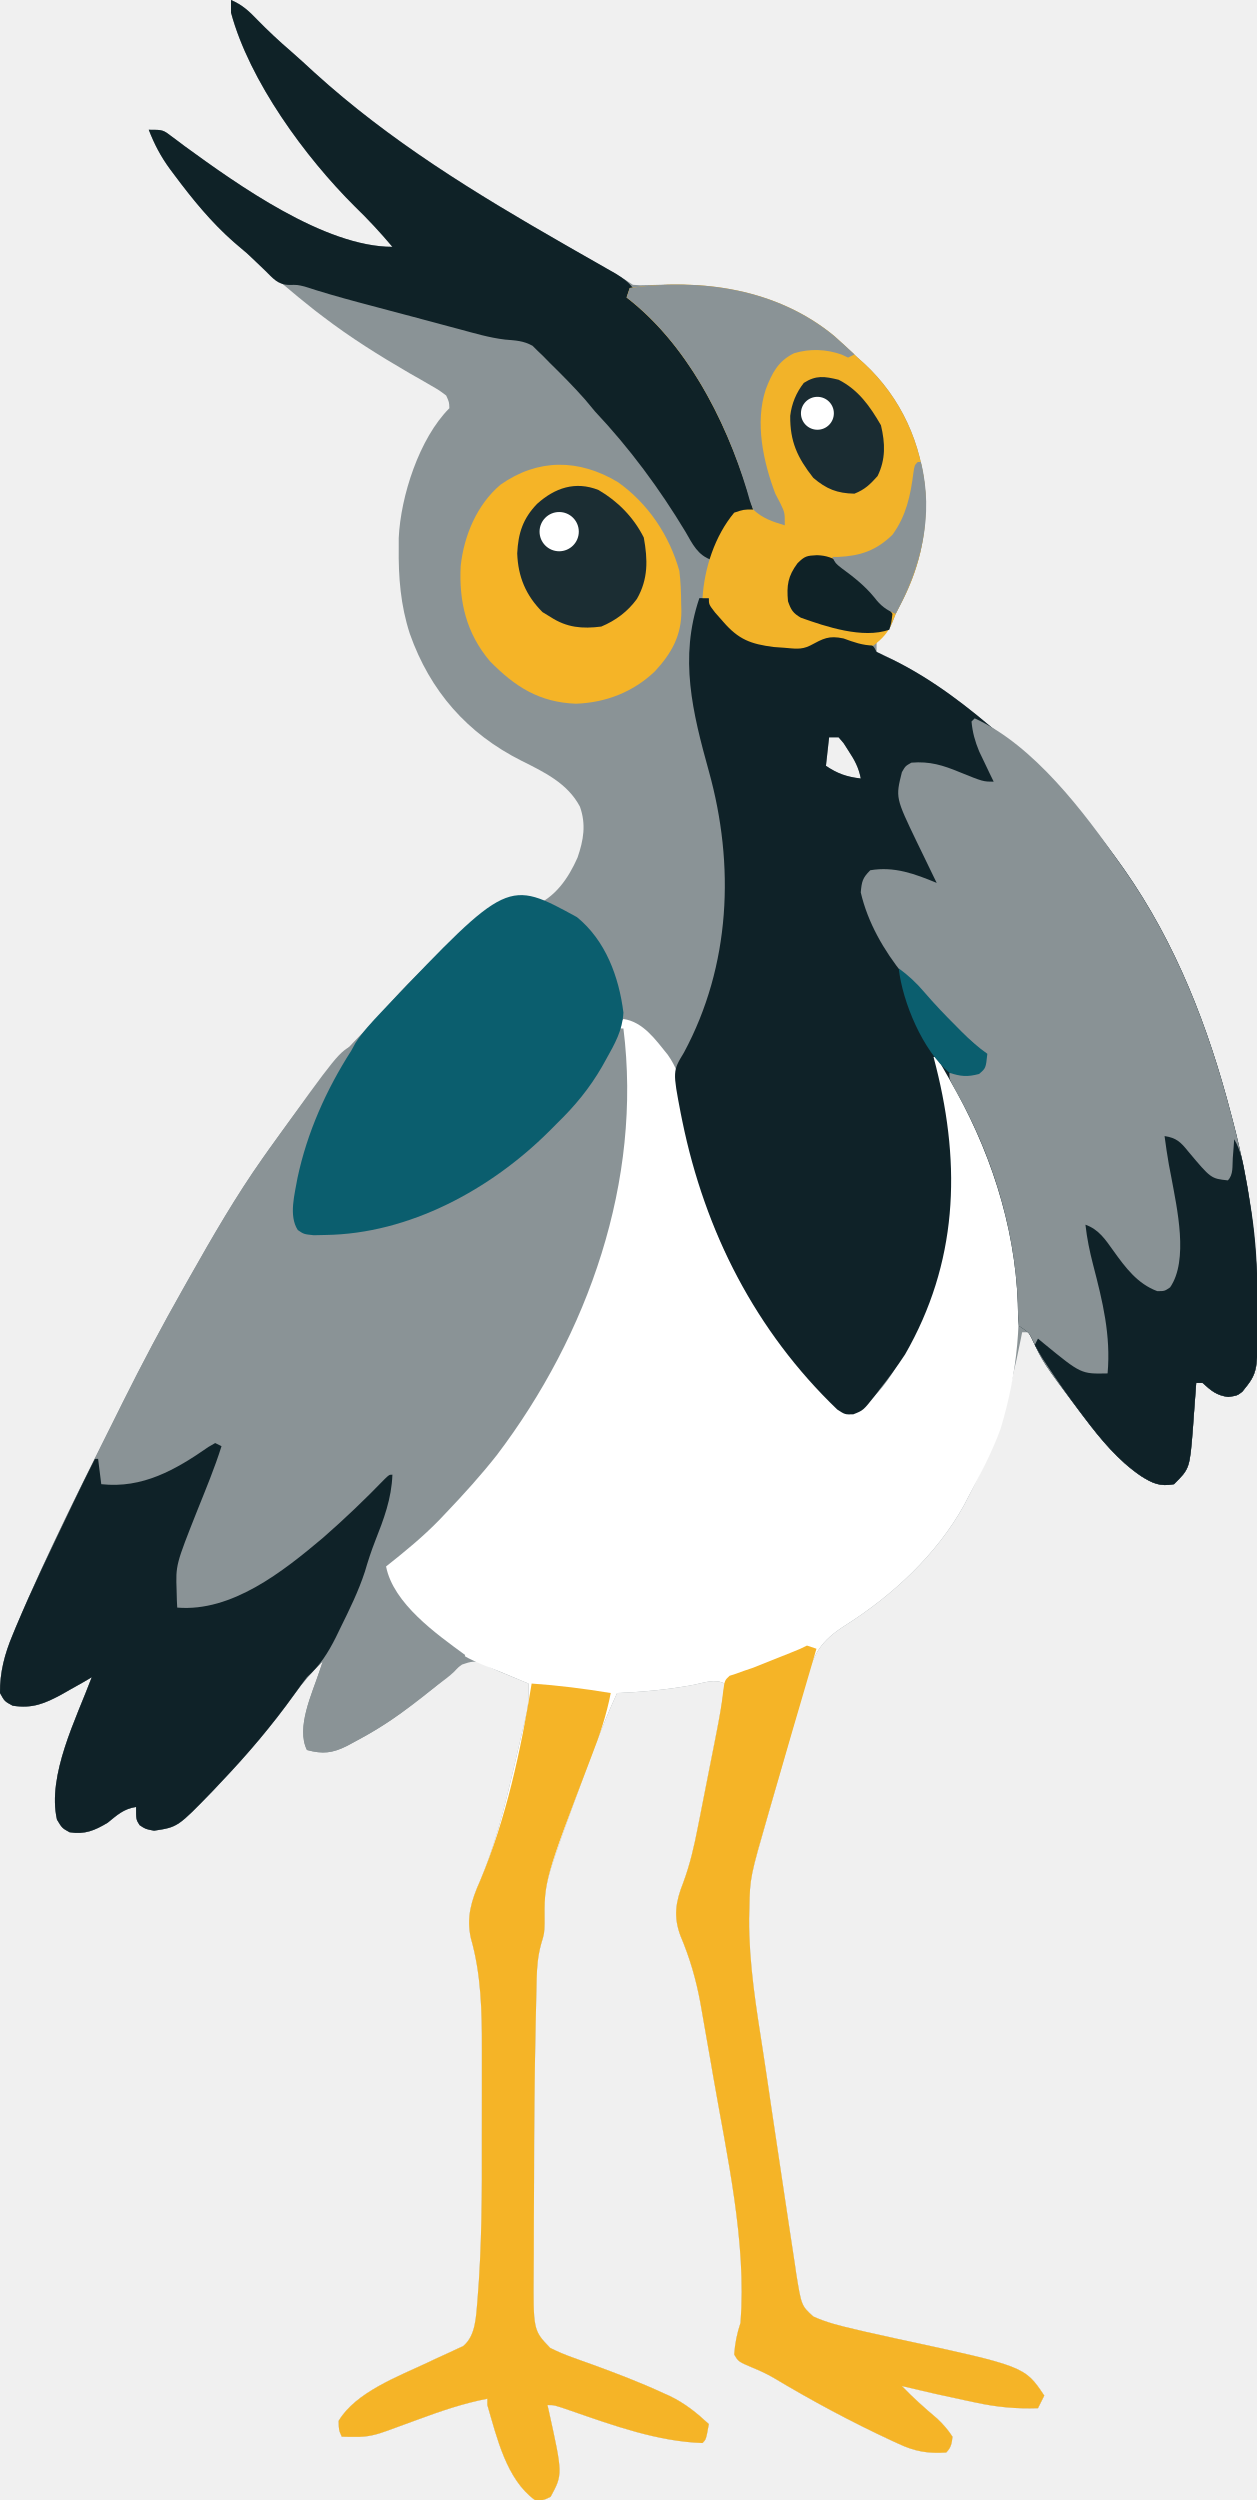
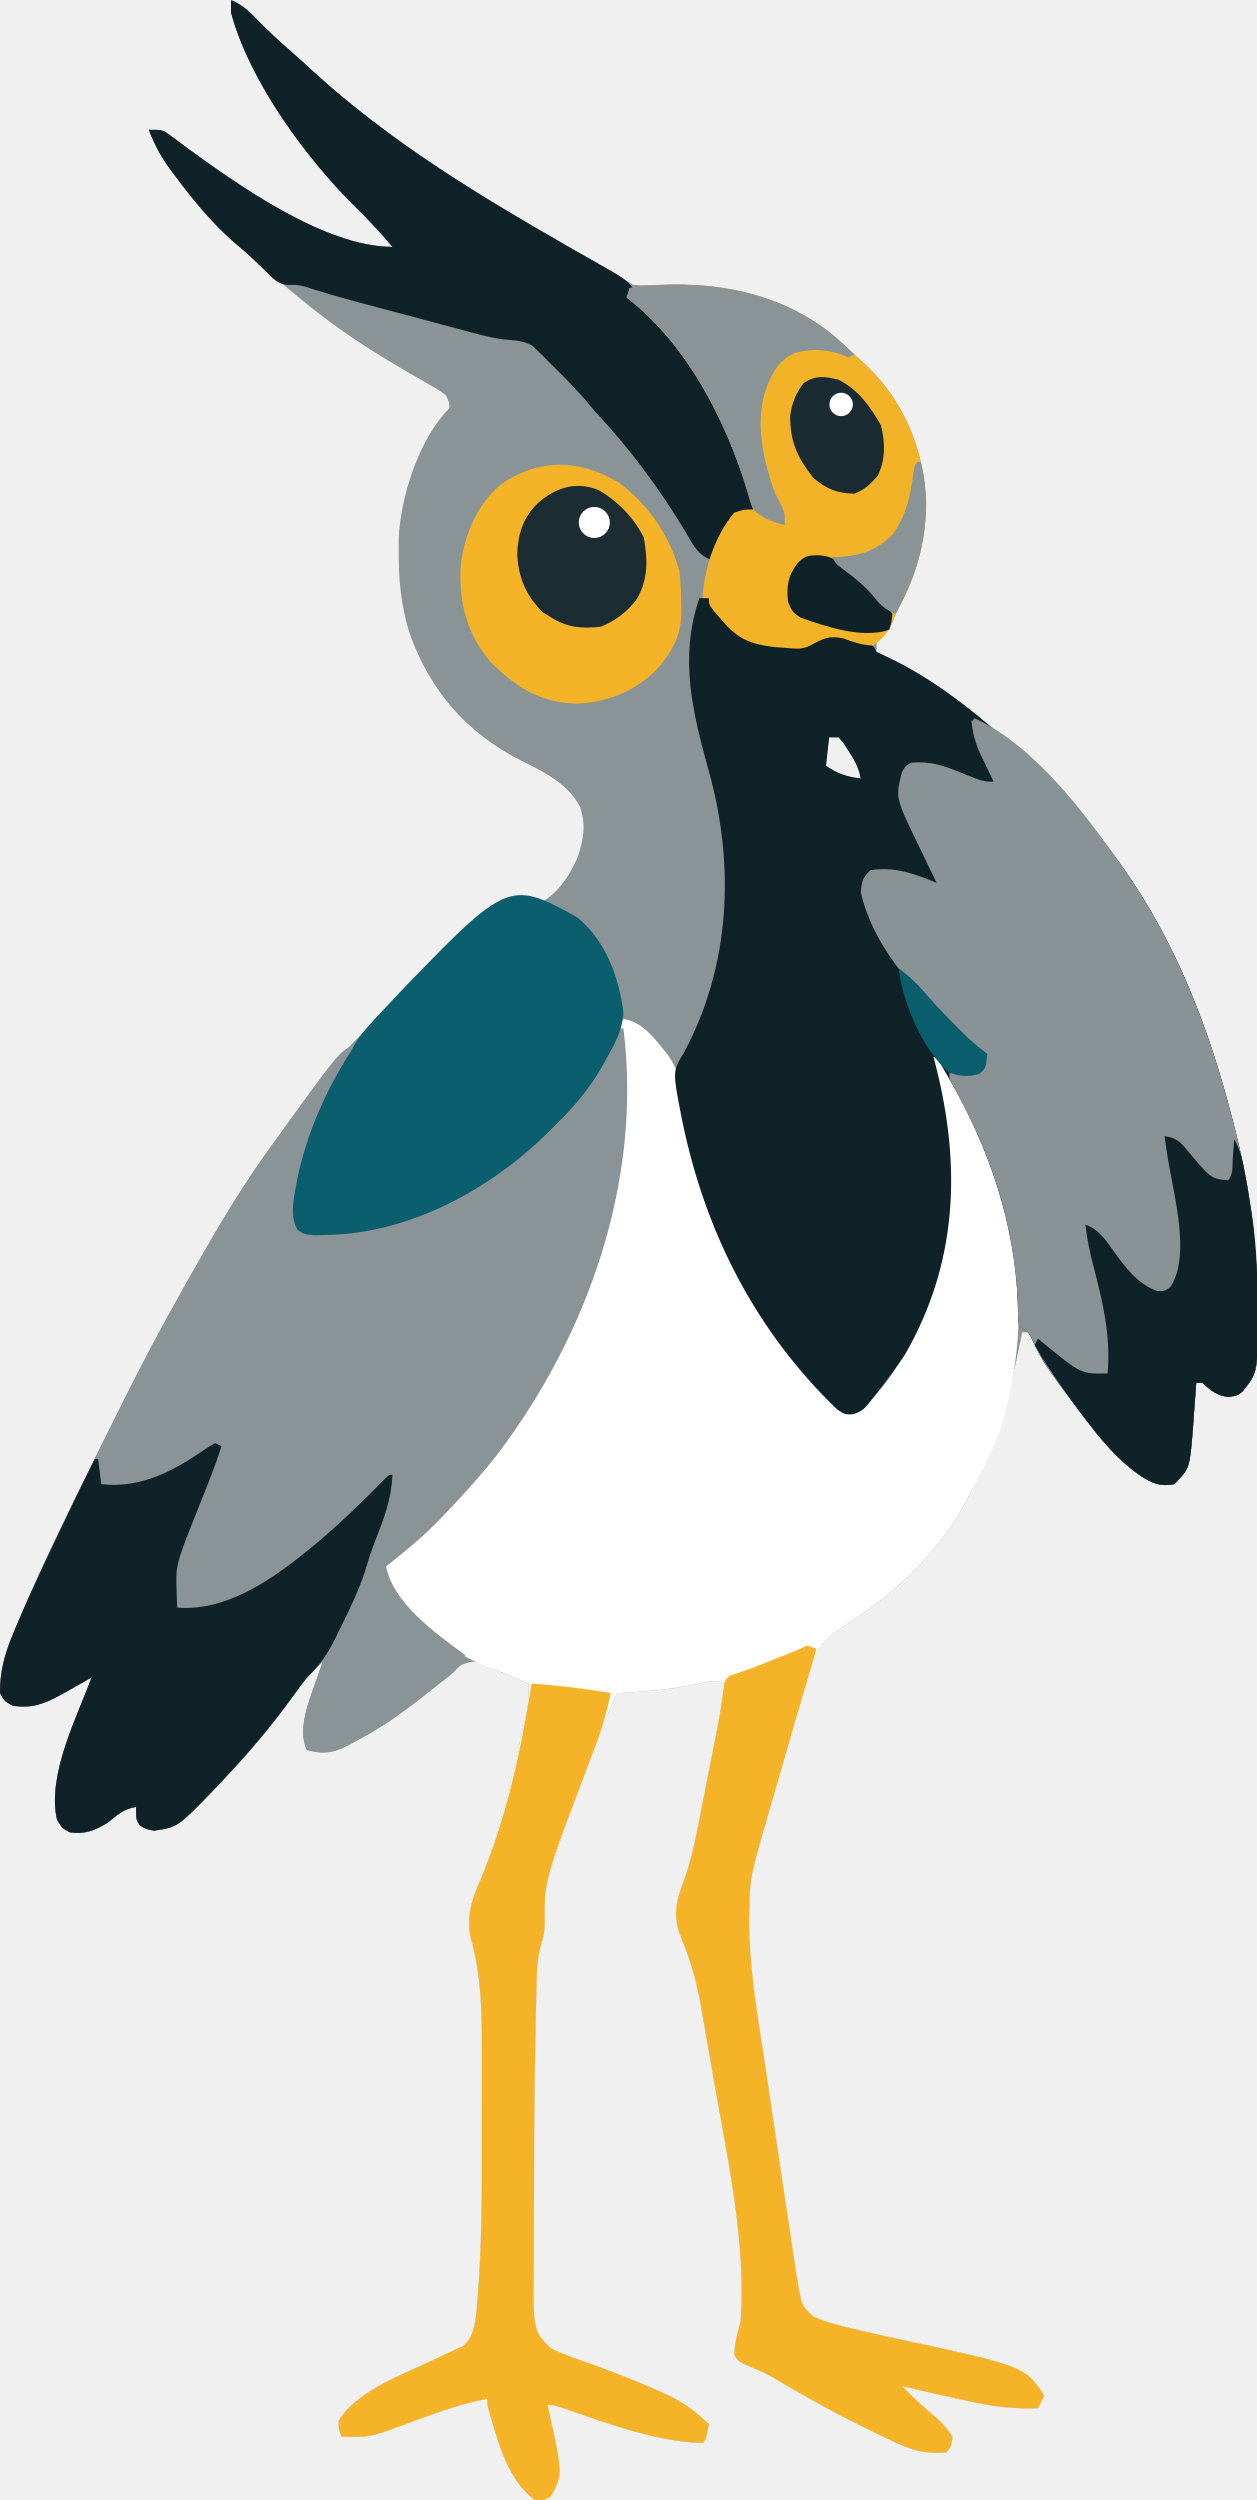
<svg xmlns="http://www.w3.org/2000/svg" viewBox="0 0 397 790" role="img">
  <path d="M0 0 C3.49 1.48 5.64 3.46 8.25 6.19 C11.66 9.68 15.15 12.95 18.85 16.13 C21.38 18.33 23.84 20.6 26.31 22.88 C53.21 47.34 84.24 65.15 115.61 83.15 C116.66 83.75 117.71 84.36 118.79 84.98 C119.73 85.52 120.66 86.05 121.62 86.6 C123.45 87.68 125.24 88.82 127 90 C129.21 90.18 129.21 90.18 131.8 90.09 C132.75 90.07 133.7 90.05 134.68 90.02 C135.19 90.01 135.19 90.01 137.75 89.94 C161.37 89.64 180.86 96.6 198 113 C198.7 113.63 199.4 114.25 200.12 114.9 C211.76 125.67 218.37 140.35 219.44 156.07 C219.93 169.22 217.4 180.15 211.15 191.78 C210 194 210 194 208.98 196.68 C208 199 208 199 205.88 200.56 C205.26 201.04 204.64 201.51 204 202 C204 203.32 204 204.64 204 206 C204.68 206.31 205.36 206.61 206.06 206.93 C220.11 213.56 232.35 222.82 244 233 C244.31 233.26 244.31 233.26 245.85 234.59 C259.17 246.12 270.84 258.6 281 273 C281.41 273.57 281.82 274.15 282.24 274.74 C298.62 298.1 308.84 324.56 316 352 C316.23 352.86 316.46 353.72 316.69 354.61 C321.67 373.57 324.25 392.08 324.38 411.69 C324.38 412.37 324.39 413.05 324.4 413.75 C324.58 433.56 324.58 433.56 319.58 439.77 C318 441 318 441 315.12 441.44 C311.34 440.91 309.81 439.5 307 437 C306.34 437 305.68 437 305 437 C304.98 437.33 304.98 437.33 304.86 439 C304.65 442.02 304.42 445.04 304.19 448.06 C304.15 448.58 304.15 448.58 303.97 451.21 C302.96 464.04 302.96 464.04 298 469 C293.66 469.85 291.15 468.73 287.56 466.44 C280.34 461.53 274.84 454.85 269.62 447.94 C269.07 447.2 268.51 446.47 267.94 445.71 C262.09 437.93 256.17 429.83 252 421 C251.34 421 250.68 421 250 421 C249.87 421.66 249.74 422.33 249.6 423.01 C246.03 441.07 241.65 456.75 233 473 C232.53 473.91 232.06 474.81 231.57 475.75 C222.9 491.34 209.03 504.15 194.13 513.6 C186.32 518.57 184.18 522.39 181.76 531.12 C181.47 532.12 181.18 533.13 180.88 534.17 C179.95 537.4 179.04 540.64 178.12 543.88 C177.52 545.98 176.92 548.09 176.31 550.2 C174.81 555.43 173.33 560.67 171.87 565.91 C171.01 568.96 170.14 572.01 169.26 575.05 C163.98 593.58 163.98 593.58 163.81 603.06 C163.8 603.59 163.8 603.59 163.73 606.28 C163.64 620.54 166 634.61 168.18 648.67 C169.07 654.43 169.91 660.2 170.75 665.98 C172.21 675.95 173.7 685.91 175.22 695.88 C175.7 699.02 176.17 702.16 176.64 705.31 C177.14 708.71 177.66 712.1 178.19 715.5 C178.25 715.95 178.25 715.95 178.58 718.24 C180.25 728.6 180.25 728.6 184 732 C188.2 733.92 192.52 734.96 197 736 C198.22 736.29 199.45 736.58 200.71 736.88 C203.9 737.61 207.11 738.32 210.32 739.01 C250.79 747.73 250.79 747.73 257 757 C256.34 758.32 255.68 759.64 255 761 C248.13 761.24 241.89 760.65 235.19 759.19 C234.33 759.01 233.47 758.83 232.58 758.64 C225.7 757.19 218.84 755.65 212 754 C215.54 757.65 219.25 760.98 223.13 764.25 C225.05 766.05 226.57 767.79 228 770 C227.75 772.17 227.56 773.44 226 775 C220.23 775.38 216.06 774.68 210.81 772.19 C210.14 771.88 209.47 771.58 208.78 771.26 C195.98 765.32 183.49 758.61 171.39 751.36 C169.27 750.15 167.19 749.16 164.94 748.25 C160.3 746.28 160.3 746.28 159 744 C159.26 740.43 159.87 737.4 161 734 C162.95 708.36 156.68 681.18 152.35 656.02 C152.11 654.65 151.88 653.27 151.64 651.89 C150.9 647.57 150.15 643.26 149.37 638.95 C149.01 636.95 148.67 634.95 148.32 632.94 C146.95 625.5 144.99 618.75 142.04 611.77 C139.73 605.63 140.51 600.95 142.88 594.96 C145.05 589.13 146.37 583.33 147.54 577.23 C147.76 576.16 147.97 575.08 148.19 573.97 C148.86 570.56 149.53 567.16 150.19 563.75 C150.64 561.45 151.1 559.15 151.55 556.85 C155.11 538.82 155.11 538.82 156 532 C152.82 530.41 149.68 531.7 146.31 532.38 C138.2 533.92 130.25 534.65 122 535 C117.06 545.77 113.04 556.87 109 568 C108.58 569.15 108.16 570.3 107.72 571.49 C98.98 595.63 98.98 595.63 99.1 607.77 C99 611 99 611 98.02 614.24 C96.97 618.1 96.69 621.39 96.59 625.38 C96.58 626.08 96.56 626.79 96.54 627.51 C96.48 629.82 96.43 632.14 96.39 634.45 C96.35 636.1 96.32 637.75 96.28 639.39 C95.91 656.18 95.78 672.97 95.76 689.77 C95.75 694 95.73 698.22 95.7 702.45 C95.68 705.77 95.68 709.1 95.68 712.42 C95.67 713.98 95.67 715.54 95.65 717.1 C95.5 736.37 95.5 736.37 100.87 741.94 C103.23 743.12 105.56 744.1 108.04 744.98 C109.03 745.34 110.01 745.69 111.02 746.06 C112.07 746.43 113.11 746.8 114.19 747.19 C121.75 749.96 129.25 752.8 136.56 756.19 C137.22 756.48 137.88 756.78 138.56 757.08 C143.36 759.37 147.12 762.4 151 766 C150.12 770.88 150.12 770.88 149 772 C134.87 771.54 120.86 766.48 107.61 761.88 C102.18 760 102.18 760 100 760 C100.13 760.56 100.27 761.12 100.4 761.7 C104.85 781.87 104.85 781.87 101 789 C98.69 790.12 98.69 790.12 96 790 C87.01 783.48 84 770.2 81 760 C81 759.34 81 758.68 81 758 C73.41 759.47 66.37 761.88 59.12 764.56 C56.9 765.38 54.67 766.19 52.45 767 C51.96 767.18 51.96 767.18 49.49 768.09 C45.88 769.41 43.14 770.12 39.31 770.06 C38.5 770.05 37.7 770.04 36.86 770.04 C36.56 770.03 36.56 770.03 35 770 C34.06 767.94 34.06 767.94 34 765 C39.32 755.98 52.91 750.9 61.97 746.64 C62.79 746.25 63.61 745.86 64.45 745.46 C66.04 744.71 67.63 743.98 69.24 743.27 C69.96 742.93 70.68 742.59 71.43 742.24 C72.07 741.95 72.71 741.66 73.37 741.36 C77.41 737.98 77.4 731.88 77.87 726.95 C79.28 709.87 79.31 692.82 79.26 675.69 C79.25 671.29 79.26 666.9 79.27 662.5 C79.28 659.05 79.27 655.61 79.27 652.16 C79.27 650.54 79.27 648.92 79.27 647.3 C79.3 635.63 79.04 623.87 75.81 612.56 C74.29 605.88 75.96 600.49 78.69 594.38 C84.68 580.19 87.85 564.94 91.38 550 C91.64 548.9 91.9 547.79 92.17 546.66 C92.41 545.61 92.65 544.57 92.9 543.5 C93.11 542.58 93.32 541.66 93.54 540.72 C94.04 537.77 94.08 534.99 94 532 C93.18 531.66 92.36 531.32 91.52 530.98 C90.98 530.75 90.98 530.75 88.25 529.62 C87.18 529.18 86.12 528.74 85.02 528.29 C82 527 82 527 79.92 525.77 C77.17 524.67 75.79 525.03 73 526 C70.38 527.93 70.38 527.93 67.56 530.44 C58.52 538.23 49.17 545.15 38.56 550.69 C38.24 550.86 38.24 550.86 36.59 551.75 C32.03 554.02 28.91 554.32 24 553 C20.47 545.94 25.64 535.14 27.94 528.15 C28.29 527.11 28.64 526.07 29 525 C25.65 528.22 22.8 531.46 20.12 535.25 C13.02 545.16 5.39 554.17 -3 563 C-3.9 563.95 -4.79 564.9 -5.71 565.88 C-16.83 577.37 -16.83 577.37 -24.31 578.5 C-27 578 -27 578 -28.88 576.75 C-30 575 -30 575 -30 571 C-33.91 571.58 -35.98 573.55 -39 576 C-43.14 578.46 -46.16 579.74 -51 579 C-53.38 577.69 -53.38 577.69 -55 575 C-58.16 560.99 -48.86 542.98 -44 530 C-44.47 530.28 -44.47 530.28 -46.88 531.69 C-48.25 532.46 -49.62 533.23 -51 534 C-51.8 534.46 -52.59 534.91 -53.41 535.38 C-58.89 538.35 -62.76 539.97 -69 539 C-71.56 537.62 -71.56 537.62 -73 535 C-73.08 528.46 -71.52 522.6 -69 516.62 C-68.66 515.79 -68.31 514.96 -67.96 514.1 C-58.19 490.91 -46.78 468.38 -35.56 445.88 C-35.11 444.96 -34.65 444.05 -34.19 443.11 C-28.1 430.89 -21.73 418.87 -15 407 C-14.32 405.8 -13.65 404.6 -12.97 403.4 C-5.75 390.63 1.54 377.99 10 366 C10.67 365.05 11.34 364.09 12.04 363.11 C21.55 349.86 31.38 336.27 43.11 324.89 C44.98 323.02 46.71 321.08 48.44 319.06 C60.67 304.92 76.63 289.91 95.62 286.31 C102.42 283.67 106.62 277.52 109.5 271 C111.41 265.48 112.25 260.51 110.26 254.91 C106.39 247.56 99.03 244.01 91.85 240.43 C74.64 231.8 62.89 218.38 56.5 200.25 C53.58 191.25 52.88 182.41 53 173 C53 172.01 53 171.01 53 169.99 C53.61 156.83 59.48 138.52 69 129 C68.94 127.08 68.94 127.08 68 125 C65.81 123.33 65.81 123.33 62.93 121.68 C61.87 121.07 60.82 120.45 59.73 119.82 C58.6 119.18 57.48 118.54 56.31 117.88 C46.82 112.35 37.72 106.68 29 100 C28.15 99.35 27.31 98.7 26.43 98.04 C19.62 92.69 13.1 87 6.55 81.34 C5.26 80.22 3.95 79.12 2.64 78.03 C-5.25 71.36 -11.72 63.57 -17.88 55.31 C-18.34 54.7 -18.8 54.08 -19.28 53.44 C-22.19 49.46 -24.22 45.6 -26 41 C-21.51 41 -21.51 41 -18.63 43.2 C-17.98 43.68 -17.34 44.16 -16.67 44.66 C-15.98 45.18 -15.28 45.71 -14.56 46.25 C2.12 58.39 29.57 78 51 78 C47.25 73.55 43.37 69.35 39.19 65.31 C23.47 49.71 5.81 25.58 0 4 C0 2.68 0 1.36 0 0 Z M189 233 C188.67 235.97 188.34 238.94 188 242 C191.66 244.48 194.61 245.49 199 246 C198.36 242.58 197.03 240.15 195.12 237.25 C194.87 236.85 194.87 236.85 193.57 234.83 C193.05 234.22 192.53 233.62 192 233 C191.01 233 190.02 233 189 233 Z " fill="#8A9396" transform="translate(73,0)" />
  <path d="M0 0 C6.29 0.92 10.2 6.62 14 11.29 C19.11 18.47 19.63 26.92 20.66 35.46 C24.69 65.5 41.76 96.72 63 118 C63.32 118.32 63.32 118.32 64.93 119.97 C69.2 124.01 69.2 124.01 72.4 123.97 C81.74 120.49 88.92 105.56 93 97 C98.52 84.67 102.22 71.53 103 58 C103.03 57.59 103.03 57.59 103.16 55.52 C103.65 40.32 100.21 24.8 97 10 C101.43 13.98 104.08 18.17 106.81 23.44 C107.03 23.85 107.03 23.85 108.12 25.95 C125.05 59.58 130.09 93.4 119.19 129.5 C116.47 136.96 112.73 144 109 151 C108.53 151.91 108.06 152.81 107.57 153.75 C98.9 169.34 85.03 182.15 70.13 191.6 C62.32 196.57 60.18 200.39 57.76 209.12 C57.47 210.12 57.18 211.13 56.88 212.17 C55.95 215.4 55.04 218.64 54.12 221.88 C53.52 223.98 52.92 226.09 52.31 228.2 C50.81 233.43 49.33 238.67 47.87 243.91 C47.01 246.96 46.14 250.01 45.26 253.05 C39.98 271.58 39.98 271.58 39.81 281.06 C39.8 281.59 39.8 281.59 39.73 284.28 C39.64 298.54 42 312.61 44.18 326.67 C45.07 332.43 45.91 338.2 46.75 343.98 C48.21 353.95 49.7 363.91 51.22 373.88 C51.7 377.02 52.17 380.16 52.64 383.31 C53.14 386.71 53.66 390.1 54.19 393.5 C54.25 393.95 54.25 393.95 54.58 396.24 C56.25 406.6 56.25 406.6 60 410 C64.2 411.92 68.52 412.96 73 414 C74.22 414.29 75.45 414.58 76.71 414.88 C79.9 415.61 83.11 416.32 86.32 417.01 C126.79 425.73 126.79 425.73 133 435 C132.34 436.32 131.68 437.64 131 439 C124.13 439.24 117.89 438.65 111.19 437.19 C110.33 437.01 109.47 436.83 108.58 436.64 C101.7 435.19 94.84 433.65 88 432 C91.54 435.65 95.25 438.98 99.13 442.25 C101.05 444.05 102.57 445.79 104 448 C103.75 450.17 103.56 451.44 102 453 C96.23 453.38 92.06 452.68 86.81 450.19 C86.14 449.88 85.47 449.58 84.78 449.26 C71.98 443.32 59.49 436.61 47.39 429.36 C45.27 428.15 43.19 427.16 40.94 426.25 C36.3 424.28 36.3 424.28 35 422 C35.26 418.43 35.87 415.4 37 412 C38.95 386.36 32.68 359.18 28.35 334.02 C28.11 332.65 27.88 331.27 27.64 329.89 C26.9 325.57 26.15 321.26 25.37 316.95 C25.01 314.95 24.67 312.95 24.32 310.94 C22.95 303.5 20.99 296.75 18.04 289.77 C15.73 283.63 16.51 278.95 18.88 272.96 C21.05 267.13 22.37 261.33 23.54 255.23 C23.76 254.16 23.97 253.08 24.19 251.97 C24.86 248.56 25.53 245.16 26.19 241.75 C26.64 239.45 27.1 237.15 27.55 234.85 C31.11 216.82 31.11 216.82 32 210 C28.82 208.41 25.68 209.7 22.31 210.38 C14.2 211.92 6.25 212.65 -2 213 C-6.94 223.77 -10.96 234.87 -15 246 C-15.42 247.15 -15.84 248.3 -16.28 249.49 C-25.02 273.63 -25.02 273.63 -24.9 285.77 C-25 289 -25 289 -25.98 292.24 C-27.03 296.1 -27.31 299.39 -27.41 303.38 C-27.42 304.08 -27.44 304.79 -27.46 305.51 C-27.52 307.82 -27.57 310.14 -27.61 312.45 C-27.65 314.1 -27.68 315.75 -27.72 317.39 C-28.09 334.18 -28.22 350.97 -28.24 367.77 C-28.25 372 -28.27 376.22 -28.3 380.45 C-28.32 383.77 -28.32 387.1 -28.32 390.42 C-28.33 391.98 -28.33 393.54 -28.35 395.1 C-28.5 414.37 -28.5 414.37 -23.13 419.94 C-20.77 421.12 -18.44 422.1 -15.96 422.98 C-14.97 423.34 -13.99 423.69 -12.98 424.06 C-11.93 424.43 -10.89 424.8 -9.81 425.19 C-2.25 427.96 5.25 430.8 12.56 434.19 C12.89 434.34 12.89 434.34 14.56 435.08 C19.36 437.37 23.12 440.4 27 444 C26.12 448.88 26.12 448.88 25 450 C10.87 449.54 -3.14 444.48 -16.39 439.88 C-21.82 438 -21.82 438 -24 438 C-23.87 438.56 -23.73 439.12 -23.6 439.7 C-19.15 459.87 -19.15 459.87 -23 467 C-25.31 468.12 -25.31 468.12 -28 468 C-36.99 461.48 -40 448.2 -43 438 C-43 437.34 -43 436.68 -43 436 C-50.59 437.47 -57.63 439.88 -64.88 442.56 C-67.1 443.38 -69.33 444.19 -71.55 445 C-72.04 445.18 -72.04 445.18 -74.51 446.09 C-78.12 447.41 -80.86 448.12 -84.69 448.06 C-85.5 448.05 -86.3 448.04 -87.14 448.04 C-87.44 448.03 -87.44 448.03 -89 448 C-89.94 445.94 -89.94 445.94 -90 443 C-84.68 433.98 -71.09 428.9 -62.03 424.64 C-61.62 424.44 -61.62 424.44 -59.55 423.46 C-57.96 422.71 -56.37 421.98 -54.76 421.27 C-54.04 420.93 -53.32 420.59 -52.57 420.24 C-51.93 419.95 -51.29 419.66 -50.63 419.36 C-46.59 415.98 -46.6 409.88 -46.13 404.95 C-44.72 387.87 -44.69 370.82 -44.74 353.69 C-44.75 349.29 -44.74 344.9 -44.73 340.5 C-44.72 337.05 -44.73 333.61 -44.73 330.16 C-44.73 328.54 -44.73 326.92 -44.73 325.3 C-44.7 313.63 -44.96 301.87 -48.19 290.56 C-49.71 283.88 -48.04 278.49 -45.31 272.38 C-39.32 258.19 -36.15 242.94 -32.62 228 C-32.36 226.9 -32.1 225.79 -31.83 224.66 C-31.59 223.61 -31.35 222.57 -31.1 221.5 C-30.89 220.58 -30.68 219.66 -30.46 218.72 C-29.96 215.77 -29.92 212.99 -30 210 C-30.76 209.69 -31.52 209.37 -32.31 209.05 C-34.47 208.15 -36.62 207.25 -38.77 206.34 C-40.64 205.57 -42.52 204.81 -44.41 204.09 C-56.24 199.45 -70.27 187.47 -76 176 C-75.61 172.68 -74.55 171.24 -72.01 169.15 C-71.39 168.64 -70.77 168.12 -70.14 167.59 C-69.47 167.04 -68.81 166.5 -68.12 165.94 C-66.74 164.77 -65.37 163.6 -63.99 162.43 C-63.31 161.85 -62.63 161.27 -61.93 160.67 C-52.78 152.75 -45.13 143.73 -38 134 C-37.58 133.43 -37.17 132.87 -36.74 132.28 C-10.25 95.68 4.83 48.08 -0.88 2.8 C-0.9 2.5 -0.9 2.5 -1 1 C-0.67 0.67 -0.34 0.34 0 0 Z " fill="#FFFFFF" transform="translate(197,322)" />
  <path d="M0 0 C0.99 0 1.98 0 3 0 C5.16 2.34 5.16 2.34 7.5 5.38 C13.07 12.57 17.24 13.79 26 15 C31.26 15.42 33.64 14.87 38 12 C42.3 10.65 45.05 11.35 49.25 12.81 C50.31 13.17 51.36 13.53 52.45 13.89 C55 15 55 15 56 17 C57.66 17.86 59.36 18.66 61.06 19.44 C73.94 25.73 85.25 34.61 96 44 C96.61 44.53 97.22 45.05 97.85 45.59 C111.17 57.12 122.84 69.6 133 84 C133.41 84.57 133.82 85.15 134.24 85.74 C150.62 109.1 160.84 135.56 168 163 C168.23 163.86 168.46 164.72 168.69 165.61 C173.67 184.57 176.25 203.08 176.38 222.69 C176.38 223.37 176.39 224.05 176.4 224.75 C176.58 244.56 176.58 244.56 171.58 250.77 C170 252 170 252 167.12 252.44 C163.34 251.91 161.81 250.5 159 248 C158.34 248 157.68 248 157 248 C156.96 248.66 156.91 249.32 156.86 250 C156.65 253.02 156.42 256.04 156.19 259.06 C156.15 259.58 156.15 259.58 155.97 262.21 C154.96 275.04 154.96 275.04 150 280 C145.66 280.85 143.15 279.73 139.56 277.44 C132.34 272.53 126.84 265.85 121.62 258.94 C121.35 258.57 121.35 258.57 119.94 256.71 C108.63 241.66 108.63 241.66 104.95 233.74 C104 232 104 232 101 230 C100.73 227.57 100.64 225.31 100.62 222.88 C99.74 197.89 91.52 173.48 79 152 C78.25 150.7 77.51 149.39 76.77 148.09 C76.18 147.07 75.6 146.05 75 145 C74.67 145 74.34 145 74 145 C74.27 146.03 74.53 147.06 74.8 148.12 C82.74 179.78 81.58 210.13 65 239 C62.5 242.81 59.83 246.43 57 250 C56.45 250.73 55.9 251.45 55.34 252.2 C51.78 256.7 51.78 256.7 48.63 257.93 C46 258 46 258 43.57 256.41 C17.78 231.65 1.78 200.22 -5.38 165.31 C-5.54 164.5 -5.71 163.69 -5.88 162.85 C-8.44 149.48 -8.44 149.48 -4.88 143.62 C9.92 116.13 11.23 84.35 3.02 54.79 C-2.16 36.08 -6.44 19 0 0 Z M41 44 C40.67 46.97 40.34 49.94 40 53 C43.66 55.48 46.61 56.49 51 57 C50.36 53.58 49.03 51.15 47.12 48.25 C46.87 47.85 46.87 47.85 45.57 45.83 C45.05 45.22 44.53 44.62 44 44 C43.01 44 42.02 44 41 44 Z " fill="#0F2228" transform="translate(221,189)" />
  <path d="M0 0 C0.33 0 0.66 0 1 0 C7.01 48.09 -10.12 96.7 -39 134.81 C-44.02 141.18 -49.41 147.14 -55 153 C-55.34 153.36 -55.34 153.36 -57.09 155.21 C-62.33 160.62 -68.1 165.32 -74 170 C-71.71 181.76 -58.06 191.34 -49 198 C-50.55 202.34 -53.9 204.57 -57.44 207.25 C-58.07 207.73 -58.7 208.22 -59.35 208.72 C-60.63 209.69 -61.92 210.67 -63.21 211.64 C-64.76 212.81 -66.28 214.01 -67.81 215.21 C-73.01 219.22 -78.45 222.52 -84.25 225.56 C-84.58 225.74 -84.58 225.74 -86.26 226.65 C-90.83 228.95 -93.89 229.4 -99 228 C-102.53 220.94 -97.36 210.14 -95.06 203.15 C-94.71 202.11 -94.36 201.07 -94 200 C-97.35 203.22 -100.2 206.46 -102.88 210.25 C-109.98 220.16 -117.61 229.17 -126 238 C-126.9 238.95 -127.79 239.9 -128.71 240.88 C-139.83 252.37 -139.83 252.37 -147.31 253.5 C-150 253 -150 253 -151.88 251.75 C-153 250 -153 250 -153 246 C-156.91 246.58 -158.98 248.55 -162 251 C-166.14 253.46 -169.16 254.74 -174 254 C-176.38 252.69 -176.38 252.69 -178 250 C-181.16 235.99 -171.86 217.98 -167 205 C-167.95 205.56 -168.9 206.11 -169.88 206.69 C-171.25 207.46 -172.62 208.23 -174 209 C-174.8 209.46 -175.59 209.91 -176.41 210.38 C-181.89 213.35 -185.76 214.97 -192 214 C-194.56 212.62 -194.56 212.62 -196 210 C-196.08 203.46 -194.52 197.6 -192 191.62 C-191.66 190.79 -191.31 189.96 -190.96 189.1 C-181.19 165.91 -169.78 143.38 -158.56 120.88 C-158.11 119.96 -157.65 119.05 -157.19 118.11 C-151.1 105.89 -144.73 93.87 -138 82 C-137.32 80.8 -136.65 79.6 -135.97 78.4 C-128.75 65.63 -121.46 52.99 -113 41 C-112.33 40.05 -111.66 39.09 -110.96 38.11 C-89 7.5 -89 7.5 -84 5 C-85.36 8.62 -87 12.03 -88.77 15.47 C-96.62 30.73 -103.11 46.48 -102 64 C-75.12 65.3 -49.55 55.19 -29 38 C-26.94 36.05 -24.98 34.03 -23 32 C-22.34 32 -21.68 32 -21 32 C-20.87 31.71 -20.87 31.71 -20.23 30.26 C-18.85 27.73 -17.24 25.96 -15.25 23.88 C-9.05 17.04 -5.04 9.23 -1 1 C-0.67 0.67 -0.34 0.34 0 0 Z " fill="#8A9396" transform="translate(196,325)" />
  <path d="M0 0 C18.68 8.5 34.52 29.56 46 46 C46.4 46.57 46.81 47.14 47.22 47.73 C63.61 71.09 73.84 97.56 81 125 C81.11 125.43 81.11 125.43 81.69 127.61 C86.67 146.57 89.25 165.08 89.38 184.69 C89.38 185.37 89.39 186.05 89.4 186.75 C89.58 206.56 89.58 206.56 84.58 212.77 C83 214 83 214 80.12 214.44 C76.34 213.91 74.81 212.5 72 210 C71.34 210 70.68 210 70 210 C69.96 210.66 69.91 211.32 69.86 212 C69.65 215.02 69.42 218.04 69.19 221.06 C69.15 221.58 69.15 221.58 68.97 224.21 C67.96 237.04 67.96 237.04 63 242 C58.66 242.85 56.15 241.73 52.56 239.44 C45.34 234.53 39.84 227.85 34.62 220.94 C34.07 220.2 33.51 219.47 32.94 218.71 C21.63 203.66 21.63 203.66 17.95 195.74 C17 194 17 194 14 192 C13.73 189.57 13.64 187.31 13.62 184.88 C12.78 161.05 5.32 137.3 -6.53 116.7 C-8 114 -8 114 -8 112 C-6.93 112.04 -5.86 112.08 -4.75 112.12 C-1.34 112.01 0.21 111.79 3 110 C2.5 106.1 1.86 104.4 -1.25 102 C-15.9 89.91 -31.57 74.07 -36 55 C-35.69 51.55 -35.46 50.46 -33 48 C-25.38 46.72 -18.94 49.13 -12 52 C-12.29 51.4 -12.58 50.8 -12.89 50.18 C-14.22 47.44 -15.55 44.69 -16.88 41.94 C-17.34 40.99 -17.8 40.05 -18.27 39.08 C-25.01 25.05 -25.01 25.05 -23 17 C-21.88 15.06 -21.88 15.06 -20 14 C-14.17 13.52 -10.02 14.82 -4.75 17 C2.66 20 2.66 20 6 20 C5.79 19.57 5.79 19.57 4.72 17.37 C4.45 16.79 4.45 16.79 3.06 13.88 C2.52 12.74 1.97 11.6 1.41 10.43 C0.08 7.2 -0.68 4.46 -1 1 C-0.67 0.67 -0.34 0.34 0 0 Z " fill="#899295" transform="translate(308,227)" />
  <path d="M0 0 C3.49 1.48 5.64 3.46 8.25 6.19 C11.66 9.68 15.15 12.95 18.85 16.13 C21.38 18.33 23.84 20.6 26.31 22.88 C50.18 44.58 77.18 61.1 105.08 77.05 C106.27 77.74 107.47 78.42 108.66 79.11 C110.97 80.43 113.29 81.75 115.61 83.06 C116.66 83.66 117.71 84.26 118.79 84.88 C119.73 85.41 120.66 85.94 121.62 86.49 C123.79 87.87 125.45 88.95 127 91 C127 92.32 127 93.64 127 95 C128.43 96.54 128.43 96.54 130.44 98.06 C148.71 113.31 159.24 138.69 166 161 C165.42 161.12 164.84 161.25 164.25 161.38 C161.8 162.05 160.1 162.55 158 164 C156.3 167.04 156.3 167.04 154.75 170.62 C154.23 171.81 153.71 173 153.17 174.23 C152.79 175.14 152.4 176.06 152 177 C147.48 175.52 145.87 171.95 143.62 168.06 C135.4 154.4 125.94 141.61 115 130 C113.96 128.75 112.91 127.5 111.88 126.25 C108.29 122.19 104.49 118.35 100.62 114.56 C100.01 113.93 99.4 113.31 98.77 112.66 C98.16 112.07 97.54 111.48 96.91 110.88 C96.38 110.35 95.84 109.82 95.29 109.27 C92.37 107.65 89.91 107.59 86.62 107.31 C81.59 106.72 76.75 105.26 71.88 103.95 C70.74 103.64 69.6 103.34 68.42 103.03 C64.8 102.07 61.18 101.1 57.56 100.12 C55.13 99.48 52.71 98.84 50.28 98.19 C47.94 97.57 45.6 96.94 43.25 96.32 C42.17 96.03 41.09 95.75 39.98 95.45 C34.36 93.94 28.78 92.35 23.24 90.54 C21 90 21 90 18.38 90.04 C14.7 89.98 13.27 87.94 10.69 85.44 C9.72 84.51 8.74 83.58 7.77 82.65 C6.86 81.78 5.94 80.9 5 80 C3.63 78.82 2.26 77.66 0.88 76.5 C-6.29 70.22 -12.2 62.93 -17.88 55.31 C-18.34 54.7 -18.8 54.08 -19.28 53.44 C-22.19 49.46 -24.22 45.6 -26 41 C-21.51 41 -21.51 41 -18.63 43.2 C-17.98 43.68 -17.34 44.16 -16.67 44.66 C-15.98 45.18 -15.28 45.71 -14.56 46.25 C2.12 58.39 29.57 78 51 78 C47.25 73.55 43.37 69.35 39.19 65.31 C23.47 49.71 5.81 25.58 0 4 C0 2.68 0 1.36 0 0 Z " fill="#0F2227" transform="translate(73,0)" />
  <path d="M0 0 C0.33 0.17 0.33 0.17 2 1 C-0.17 7.89 -2.95 14.54 -5.63 21.24 C-12.47 38.5 -12.47 38.5 -12.19 46.62 C-12.16 47.65 -12.13 48.67 -12.11 49.73 C-12.09 50.1 -12.09 50.1 -12 52 C5.25 53.44 21.4 40.62 34 30 C40.81 24.06 47.33 17.82 53.61 11.33 C55 10 55 10 56 10 C55.73 17.62 53.28 24.04 50.52 31.04 C49.28 34.2 48.26 37.37 47.31 40.62 C45.29 46.82 42.44 52.6 39.56 58.44 C39.1 59.4 38.63 60.36 38.15 61.35 C35.61 66.39 33.23 70.17 29 74 C27.67 75.72 26.38 77.47 25.12 79.25 C18.02 89.16 10.39 98.17 2 107 C1.1 107.95 0.21 108.9 -0.71 109.88 C-11.83 121.37 -11.83 121.37 -19.31 122.5 C-22 122 -22 122 -23.88 120.75 C-25 119 -25 119 -25 115 C-28.91 115.58 -30.98 117.55 -34 120 C-38.14 122.46 -41.16 123.74 -46 123 C-48.38 121.69 -48.38 121.69 -50 119 C-53.16 104.99 -43.86 86.98 -39 74 C-39.95 74.56 -40.9 75.11 -41.88 75.69 C-43.25 76.46 -44.62 77.23 -46 78 C-46.8 78.46 -47.59 78.91 -48.41 79.38 C-53.89 82.35 -57.76 83.97 -64 83 C-66.56 81.62 -66.56 81.62 -68 79 C-68.08 72.46 -66.51 66.6 -64 60.62 C-63.67 59.82 -63.34 59.01 -63 58.18 C-57.72 45.58 -51.71 33.28 -45.83 20.95 C-45.67 20.61 -45.67 20.61 -44.84 18.88 C-42.61 14.23 -40.32 9.61 -38 5 C-37.67 5 -37.34 5 -37 5 C-36.67 7.64 -36.34 10.28 -36 13 C-22.98 14.44 -12.53 8.48 -2.11 1.22 C-1.76 1.02 -1.76 1.02 0 0 Z " fill="#0F2228" transform="translate(68,456)" />
  <path d="M0 0 C9.04 7.36 13.28 18.85 14.69 30.19 C14.39 35.79 11.94 40.08 9.25 44.88 C8.81 45.67 8.36 46.46 7.91 47.28 C3.95 54.13 -0.63 59.66 -6.31 65.19 C-7.14 66.02 -7.97 66.85 -8.82 67.71 C-27.22 86.02 -52.95 100.1 -79.5 100.44 C-80.71 100.46 -81.92 100.49 -83.17 100.52 C-86.31 100.19 -86.31 100.19 -88.21 98.88 C-91.17 94.34 -89.15 87.43 -88.31 82.44 C-85.27 68.08 -79.21 54.52 -71.31 42.19 C-70.88 41.4 -70.45 40.62 -70.01 39.81 C-67.69 36.22 -64.87 33.23 -61.94 30.12 C-61.32 29.47 -60.7 28.81 -60.06 28.13 C-21.86 -11.96 -21.86 -11.96 0 0 Z " fill="#0B5E6E" transform="translate(182.3125,289.8125)" />
  <path d="M0 0 C2.54 2.25 4.99 4.56 7.44 6.9 C8.14 7.52 8.84 8.15 9.57 8.8 C21.2 19.57 27.81 34.25 28.88 49.97 C29.38 63.12 26.85 74.04 20.59 85.68 C19.44 87.9 19.44 87.9 18.43 90.5 C17.04 93.87 15.32 95.68 12.44 97.9 C8.93 97.82 6.31 96.85 3 95.65 C-1.72 94.65 -3.36 95.67 -7.56 97.9 C-10.4 99.32 -12.59 98.83 -15.75 98.59 C-16.85 98.51 -17.96 98.43 -19.1 98.35 C-26.33 97.41 -30.16 95.99 -35 90.4 C-35.86 89.42 -36.73 88.44 -37.62 87.43 C-39.56 84.9 -39.56 84.9 -39.56 82.9 C-40.22 82.9 -40.88 82.9 -41.56 82.9 C-41 73.45 -37.67 63.24 -31.56 55.9 C-28.56 54.9 -28.56 54.9 -25.56 54.9 C-32.42 30.35 -44.99 3.76 -65.56 -12.1 C-65.23 -13.09 -64.9 -14.08 -64.56 -15.1 C-41.98 -18.27 -18.07 -14.84 0 0 Z " fill="#F2B329" transform="translate(263.5586,106.1016)" />
  <path d="M0 0 C8.42 0.58 16.68 1.62 25 3 C23.64 9.96 21.52 16.28 18.94 22.88 C3.96 62.25 3.96 62.25 4.1 75.77 C4 79 4 79 3.02 82.24 C1.97 86.1 1.69 89.39 1.59 93.38 C1.58 94.08 1.56 94.79 1.54 95.51 C1.48 97.82 1.43 100.14 1.39 102.45 C1.35 104.1 1.32 105.75 1.28 107.39 C0.91 124.18 0.78 140.97 0.76 157.77 C0.75 162 0.73 166.22 0.7 170.45 C0.68 173.77 0.68 177.1 0.68 180.42 C0.67 181.98 0.67 183.54 0.65 185.1 C0.5 204.37 0.5 204.37 5.87 209.94 C8.23 211.12 10.56 212.1 13.04 212.98 C14.03 213.34 15.01 213.69 16.02 214.06 C17.07 214.43 18.11 214.8 19.19 215.19 C26.75 217.96 34.25 220.8 41.56 224.19 C41.89 224.34 41.89 224.34 43.56 225.08 C48.36 227.37 52.12 230.4 56 234 C55.12 238.88 55.12 238.88 54 240 C39.87 239.54 25.86 234.48 12.61 229.88 C7.18 228 7.18 228 5 228 C5.13 228.56 5.27 229.12 5.4 229.7 C9.85 249.87 9.85 249.87 6 257 C3.69 258.12 3.69 258.12 1 258 C-7.99 251.48 -11 238.2 -14 228 C-14 227.34 -14 226.68 -14 226 C-21.59 227.47 -28.63 229.88 -35.88 232.56 C-38.1 233.38 -40.33 234.19 -42.55 235 C-43.53 235.36 -44.5 235.72 -45.51 236.09 C-49.12 237.41 -51.86 238.12 -55.69 238.06 C-56.5 238.05 -57.3 238.04 -58.14 238.04 C-58.44 238.03 -58.44 238.03 -60 238 C-60.94 235.94 -60.94 235.94 -61 233 C-55.68 223.98 -42.09 218.9 -33.03 214.64 C-32.62 214.44 -32.62 214.44 -30.55 213.46 C-28.96 212.71 -27.37 211.98 -25.76 211.27 C-25.04 210.93 -24.32 210.59 -23.57 210.24 C-22.93 209.95 -22.29 209.66 -21.63 209.36 C-17.59 205.98 -17.6 199.88 -17.13 194.95 C-15.72 177.87 -15.69 160.82 -15.74 143.69 C-15.75 139.29 -15.74 134.9 -15.73 130.5 C-15.72 127.05 -15.73 123.61 -15.73 120.16 C-15.73 118.54 -15.73 116.92 -15.73 115.3 C-15.7 103.63 -15.96 91.87 -19.19 80.56 C-20.71 73.88 -19.04 68.49 -16.31 62.38 C-8.1 42.92 -3.33 20.79 0 0 Z " fill="#F5B427" transform="translate(168,532)" />
  <path d="M0 0 C0.99 0.33 1.98 0.66 3 1 C2.84 1.55 2.68 2.1 2.51 2.67 C0.79 8.55 -0.93 14.42 -2.65 20.3 C-3.29 22.48 -3.93 24.66 -4.57 26.83 C-6.43 33.18 -8.28 39.53 -10.1 45.89 C-10.7 47.95 -11.29 50.01 -11.89 52.07 C-18.01 73.26 -18.01 73.26 -18.19 83.06 C-18.22 84.12 -18.24 85.18 -18.27 86.28 C-18.36 100.54 -16 114.61 -13.82 128.67 C-12.93 134.43 -12.09 140.2 -11.25 145.98 C-9.79 155.95 -8.3 165.91 -6.78 175.88 C-6.3 179.02 -5.83 182.16 -5.36 185.31 C-4.86 188.71 -4.34 192.1 -3.81 195.5 C-3.68 196.41 -3.55 197.31 -3.42 198.24 C-1.75 208.6 -1.75 208.6 2 212 C6.2 213.92 10.52 214.96 15 216 C16.22 216.29 17.45 216.58 18.71 216.88 C21.9 217.61 25.11 218.32 28.32 219.01 C68.79 227.73 68.79 227.73 75 237 C74.34 238.32 73.68 239.64 73 241 C66.13 241.24 59.89 240.65 53.19 239.19 C52.33 239.01 51.47 238.83 50.58 238.64 C43.7 237.19 36.84 235.65 30 234 C33.54 237.65 37.25 240.98 41.13 244.25 C43.05 246.05 44.57 247.79 46 250 C45.75 252.17 45.56 253.44 44 255 C38.23 255.38 34.06 254.68 28.81 252.19 C28.14 251.88 27.47 251.58 26.78 251.26 C13.98 245.32 1.49 238.61 -10.61 231.36 C-12.73 230.15 -14.81 229.16 -17.06 228.25 C-21.7 226.28 -21.7 226.28 -23 224 C-22.74 220.43 -22.13 217.4 -21 214 C-19.05 188.36 -25.32 161.18 -29.65 136.02 C-29.89 134.65 -30.12 133.27 -30.36 131.89 C-31.1 127.57 -31.85 123.26 -32.63 118.95 C-32.99 116.95 -33.33 114.95 -33.68 112.94 C-35.05 105.5 -37.01 98.75 -39.96 91.77 C-42.27 85.63 -41.49 80.95 -39.12 74.96 C-36.96 69.14 -35.63 63.35 -34.46 57.27 C-34.24 56.19 -34.03 55.12 -33.81 54.01 C-33.36 51.76 -32.92 49.5 -32.48 47.25 C-31.81 43.81 -31.13 40.37 -30.45 36.94 C-30.01 34.74 -29.58 32.53 -29.14 30.33 C-28.94 29.31 -28.74 28.3 -28.54 27.25 C-27.7 22.96 -26.93 18.72 -26.46 14.38 C-26 11 -26 11 -24.46 9.55 C-24.12 9.44 -24.12 9.44 -22.38 8.88 C-21.58 8.59 -20.78 8.3 -19.96 8 C-18.98 7.67 -18.01 7.34 -17 7 C-15.03 6.23 -13.06 5.44 -11.1 4.64 C-9.13 3.84 -7.14 3.05 -5.16 2.27 C-2 1 -2 1 0 0 Z " fill="#F5B427" transform="translate(255,520)" />
  <path d="M0 0 C9.53 6.77 16.26 16.8 19.42 28.08 C19.85 31.56 19.96 35.02 19.99 38.52 C20.01 39.2 20.03 39.88 20.05 40.59 C20.11 48.49 16.95 54.09 11.68 59.79 C4.82 66.33 -3.8 69.68 -13.26 70.02 C-24.85 69.58 -32.52 64.66 -40.45 56.58 C-47.91 47.75 -50.27 37.75 -49.68 26.45 C-48.63 16.88 -44.58 7.17 -37.12 0.82 C-25.28 -7.52 -12.33 -7.39 0 0 Z " fill="#F5B427" transform="translate(195.2617,152.3555)" />
  <path d="M0 0 C3.74 0.55 5.11 1.91 7.44 4.81 C14.66 13.43 14.66 13.43 20 14 C21.81 12.19 21.38 9.39 21.56 6.94 C21.65 5.83 21.73 4.73 21.82 3.59 C21.85 3.16 21.85 3.16 22 1 C24.1 4.58 24.79 8.28 25.5 12.31 C25.74 13.59 25.97 14.86 26.22 16.18 C26.49 17.78 26.75 19.39 27 21 C27.17 22.09 27.35 23.19 27.53 24.32 C28.81 32.99 29.34 41.44 29.32 50.2 C29.31 52.26 29.34 54.33 29.36 56.39 C29.45 74.72 29.45 74.72 24.58 80.77 C23 82 23 82 20.12 82.44 C16.34 81.91 14.81 80.5 12 78 C11.34 78 10.68 78 10 78 C9.96 78.66 9.91 79.32 9.86 80 C9.65 83.02 9.42 86.04 9.19 89.06 C9.12 90.1 9.05 91.14 8.97 92.21 C7.96 105.04 7.96 105.04 3 110 C-1.34 110.85 -3.85 109.73 -7.44 107.44 C-14.66 102.53 -20.16 95.85 -25.38 88.94 C-25.65 88.57 -25.65 88.57 -27.06 86.72 C-30.65 81.93 -34.1 77.07 -37.38 72.06 C-37.76 71.48 -38.15 70.89 -38.55 70.29 C-39.43 68.9 -40.23 67.45 -41 66 C-40.83 65.67 -40.83 65.67 -40 64 C-39.67 64.27 -39.67 64.27 -38.02 65.64 C-26.37 75.18 -26.37 75.18 -18 75 C-16.94 62.92 -19.56 52.27 -22.59 40.62 C-23.68 36.41 -24.52 32.32 -25 28 C-20.72 29.53 -18.67 32.76 -16.12 36.31 C-12.36 41.55 -8.56 46.68 -2.31 49 C0 49 0 49 1.75 47.81 C7.67 39.23 3.91 22.71 2.16 13.15 C1.89 11.77 1.63 10.38 1.36 8.99 C0.82 6.01 0.41 3.01 0 0 Z " fill="#0F2228" transform="translate(368,359)" />
  <path d="M0 0 C2.16 1.91 4.29 3.85 6.38 5.84 C5.72 6.17 5.06 6.5 4.38 6.84 C4.05 6.69 4.05 6.69 2.38 5.9 C-2.54 4.16 -7.64 3.95 -12.68 5.46 C-17.72 7.91 -19.67 11.74 -21.62 16.84 C-25.13 27.38 -22.42 39.79 -18.62 49.84 C-18.08 50.88 -17.54 51.92 -16.98 52.99 C-15.62 55.84 -15.62 55.84 -15.62 59.84 C-19.53 58.68 -22.63 57.66 -25.62 54.84 C-26.68 52.14 -26.68 52.14 -27.62 48.71 C-34.41 26.26 -46.76 2.38 -65.62 -12.16 C-65.29 -13.15 -64.96 -14.14 -64.62 -15.16 C-42.02 -18.33 -18.05 -14.9 0 0 Z " fill="#8A9396" transform="translate(263.6172,106.1602)" />
  <path d="M0 0 C6.14 3.57 11.14 8.69 14.32 15.04 C15.58 22.04 15.75 28.1 12.15 34.41 C9.25 38.41 5.43 41.26 0.88 43.16 C-5.1 43.92 -9.98 43.51 -15.12 40.16 C-15.97 39.65 -16.81 39.13 -17.68 38.6 C-22.93 33.36 -25.42 27.44 -25.68 20.04 C-25.37 13.63 -23.88 9.03 -19.4 4.38 C-13.79 -0.65 -7.36 -2.9 0 0 Z " fill="#1B2D33" transform="translate(189.1211,154.8359)" />
  <path d="M0 0 C6.29 3.21 9.91 8.39 13.38 14.38 C14.73 20.06 14.91 25.14 12.31 30.44 C9.92 33.09 8.33 34.68 5 36 C-0.46 35.9 -3.86 34.53 -8 31 C-13.03 24.61 -15.38 19.52 -15.29 11.39 C-14.82 7.5 -13.4 4.09 -11 1 C-7.1 -1.49 -4.47 -1.08 0 0 Z " fill="#1A2C32" transform="translate(265,120)" />
  <path d="M0 0 C6.04 0.14 8.82 3.46 12.88 7.56 C14.3 8.8 15.74 10.03 17.19 11.25 C19.81 13.48 22.02 15.65 23.88 18.56 C23.56 21.31 23.56 21.31 22.88 23.56 C14.5 26.48 2.92 22.6 -5.05 19.76 C-7.56 18.31 -8.18 17.27 -9.12 14.56 C-9.58 9.53 -9.15 6.64 -6.12 2.56 C-3.81 0.25 -3.16 0.17 0 0 Z " fill="#0F2227" transform="translate(258.125,175.4375)" />
  <path d="M0 0 C0.33 0 0.66 0 1 0 C5.21 16.72 1.12 33.26 -7 48 C-10.01 46.68 -11.7 45.42 -13.69 42.81 C-16.74 39.07 -20.25 36.33 -24.14 33.48 C-26 32 -26 32 -27 30 C-26.69 30 -26.69 30 -25.13 29.99 C-18.09 29.67 -13.11 27.96 -8 23 C-3.64 17.02 -2.28 10.61 -1.36 3.37 C-1 1 -1 1 0 0 Z " fill="#8A9396" transform="translate(290,146)" />
  <path d="M0 0 C3.07 2.24 5.61 4.62 8.06 7.5 C11.28 11.27 14.69 14.81 18.19 18.31 C18.7 18.83 19.21 19.34 19.74 19.88 C22.35 22.48 24.97 24.88 28 27 C27.52 31.56 27.52 31.56 25.38 33.38 C21.66 34.35 19.69 34.19 16 33 C7.62 25.98 1.2 10.75 0 0 Z " fill="#0B5E6E" transform="translate(284,306)" />
-   <circle cx="176.7" cy="168.0" r="6.2" fill="#FFFFFF" />
-   <circle cx="258.3" cy="130.6" r="5.2" fill="#FFFFFF" />
+   <circle cx="265.8" cy="127.8" r="3.7" fill="#FFFFFF" />
+   <circle cx="187.8" cy="165.1" r="4.9" fill="#FFFFFF" />
</svg>
